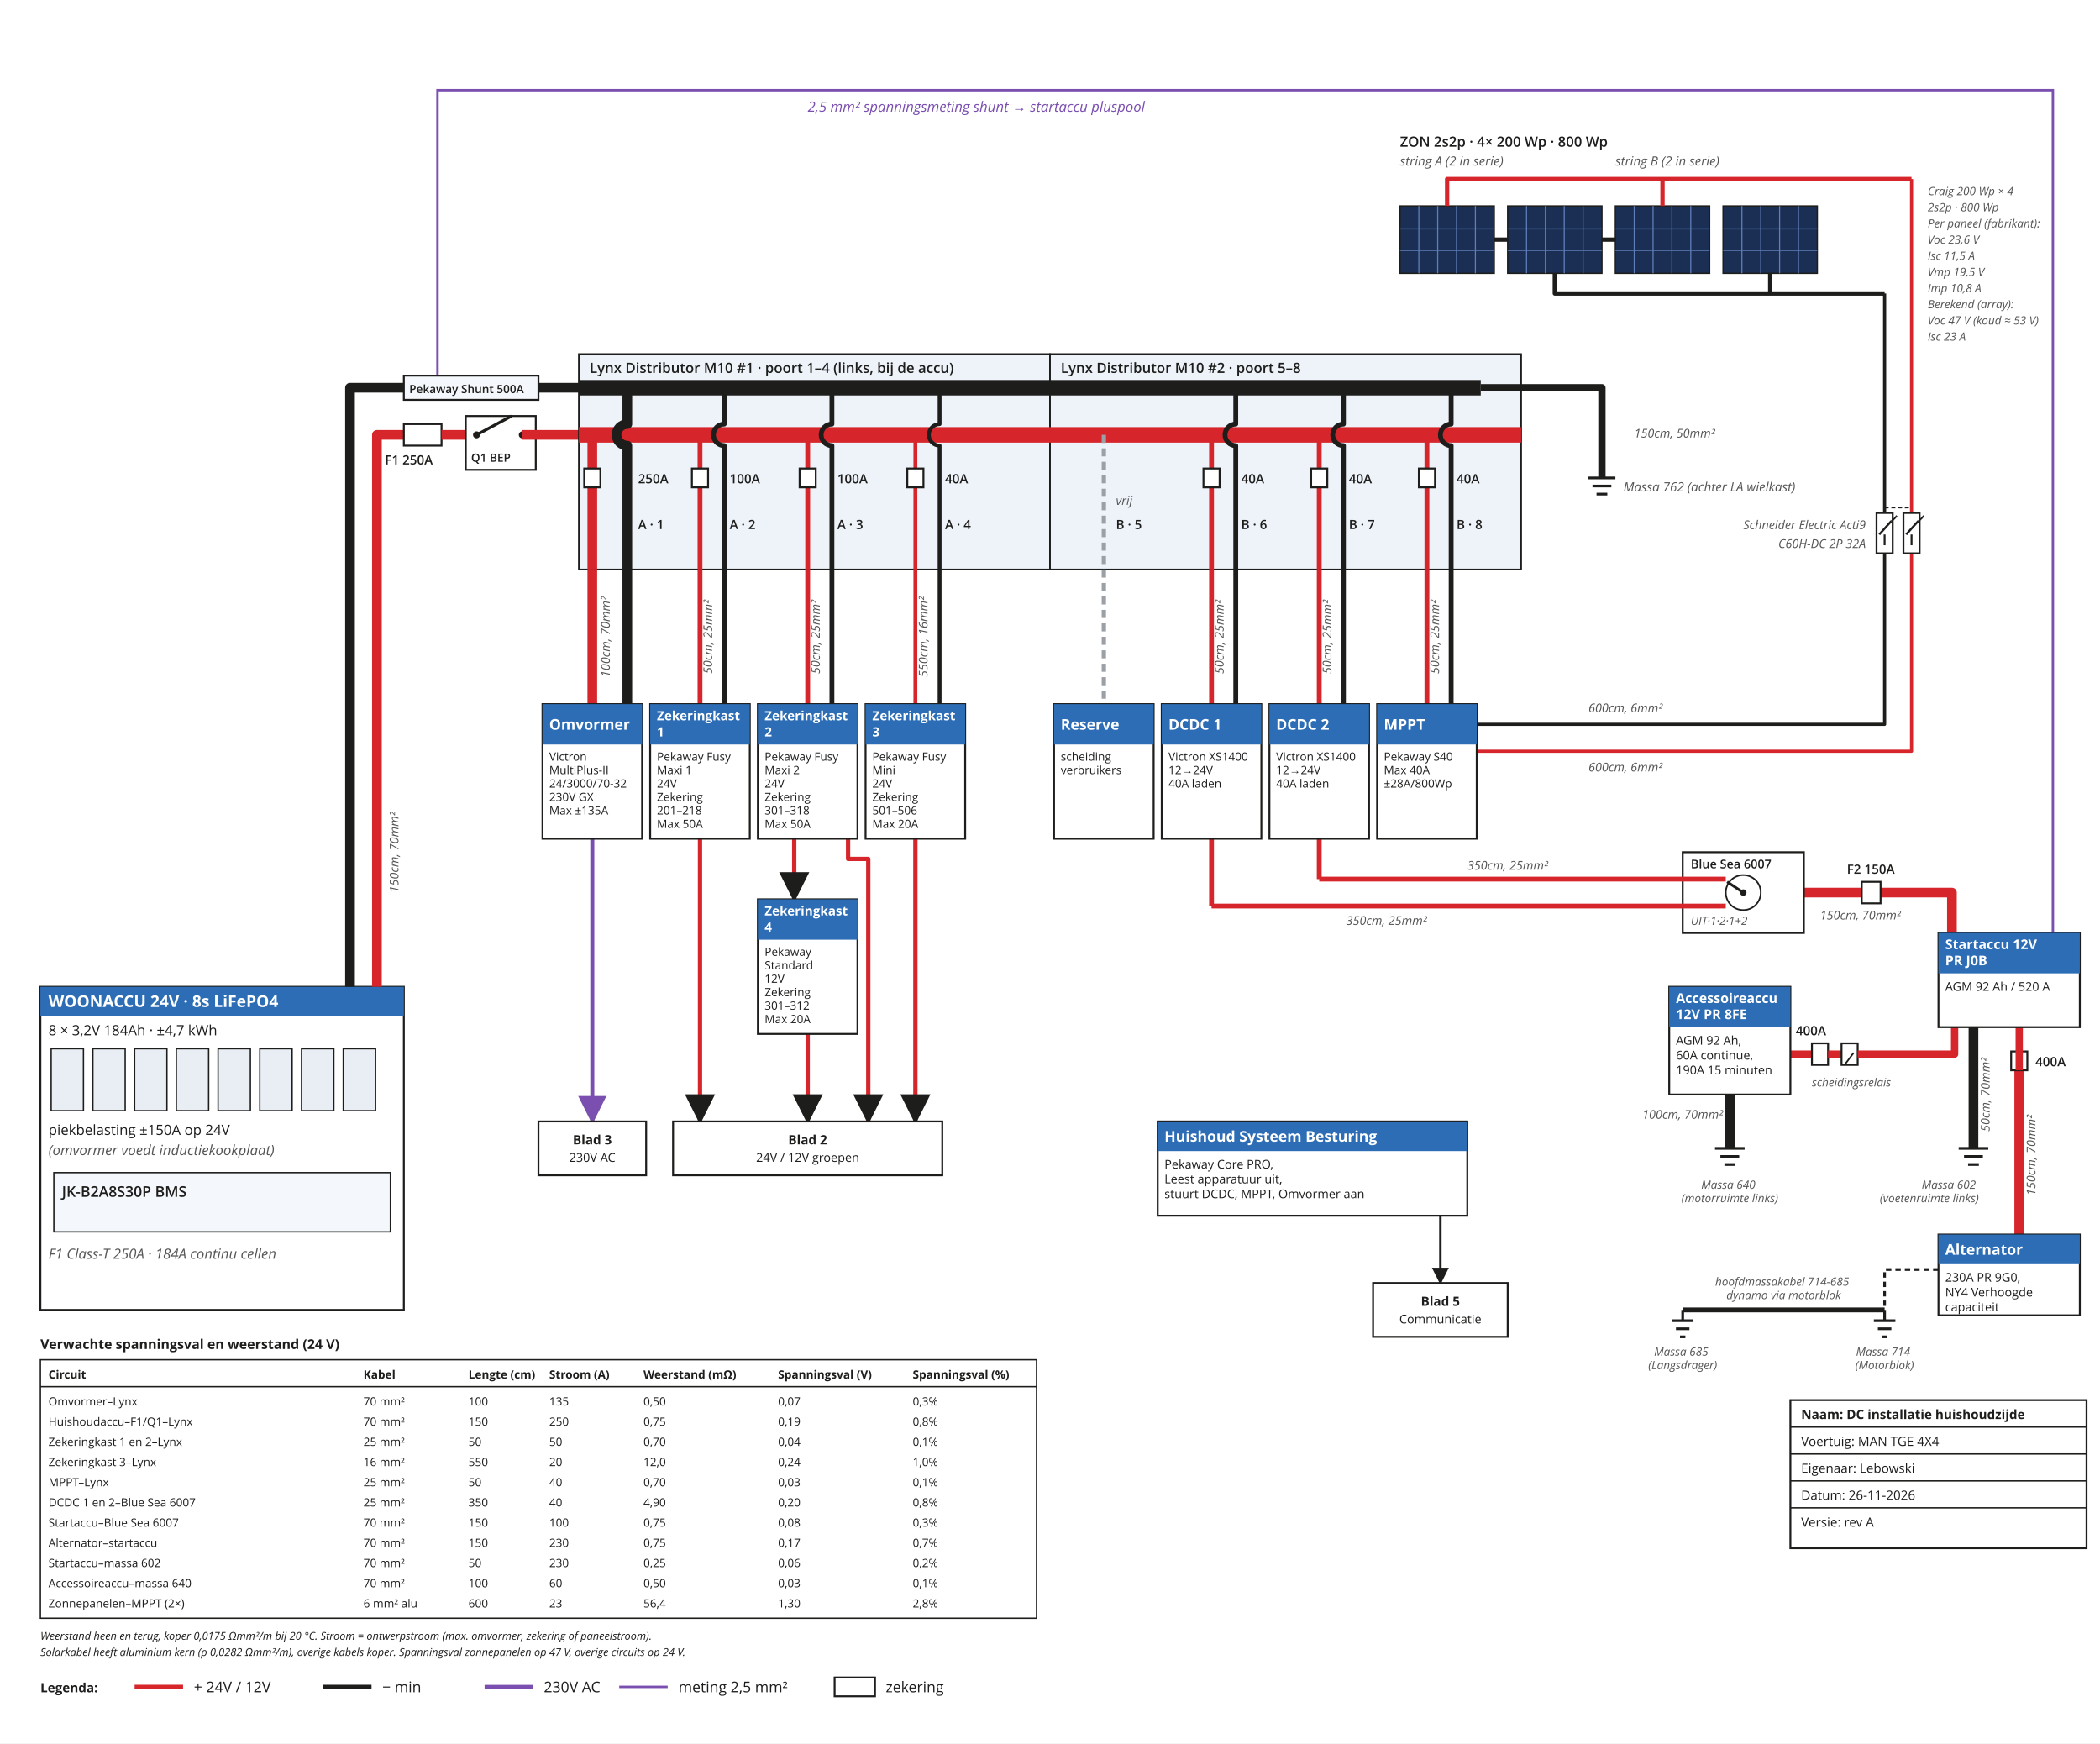
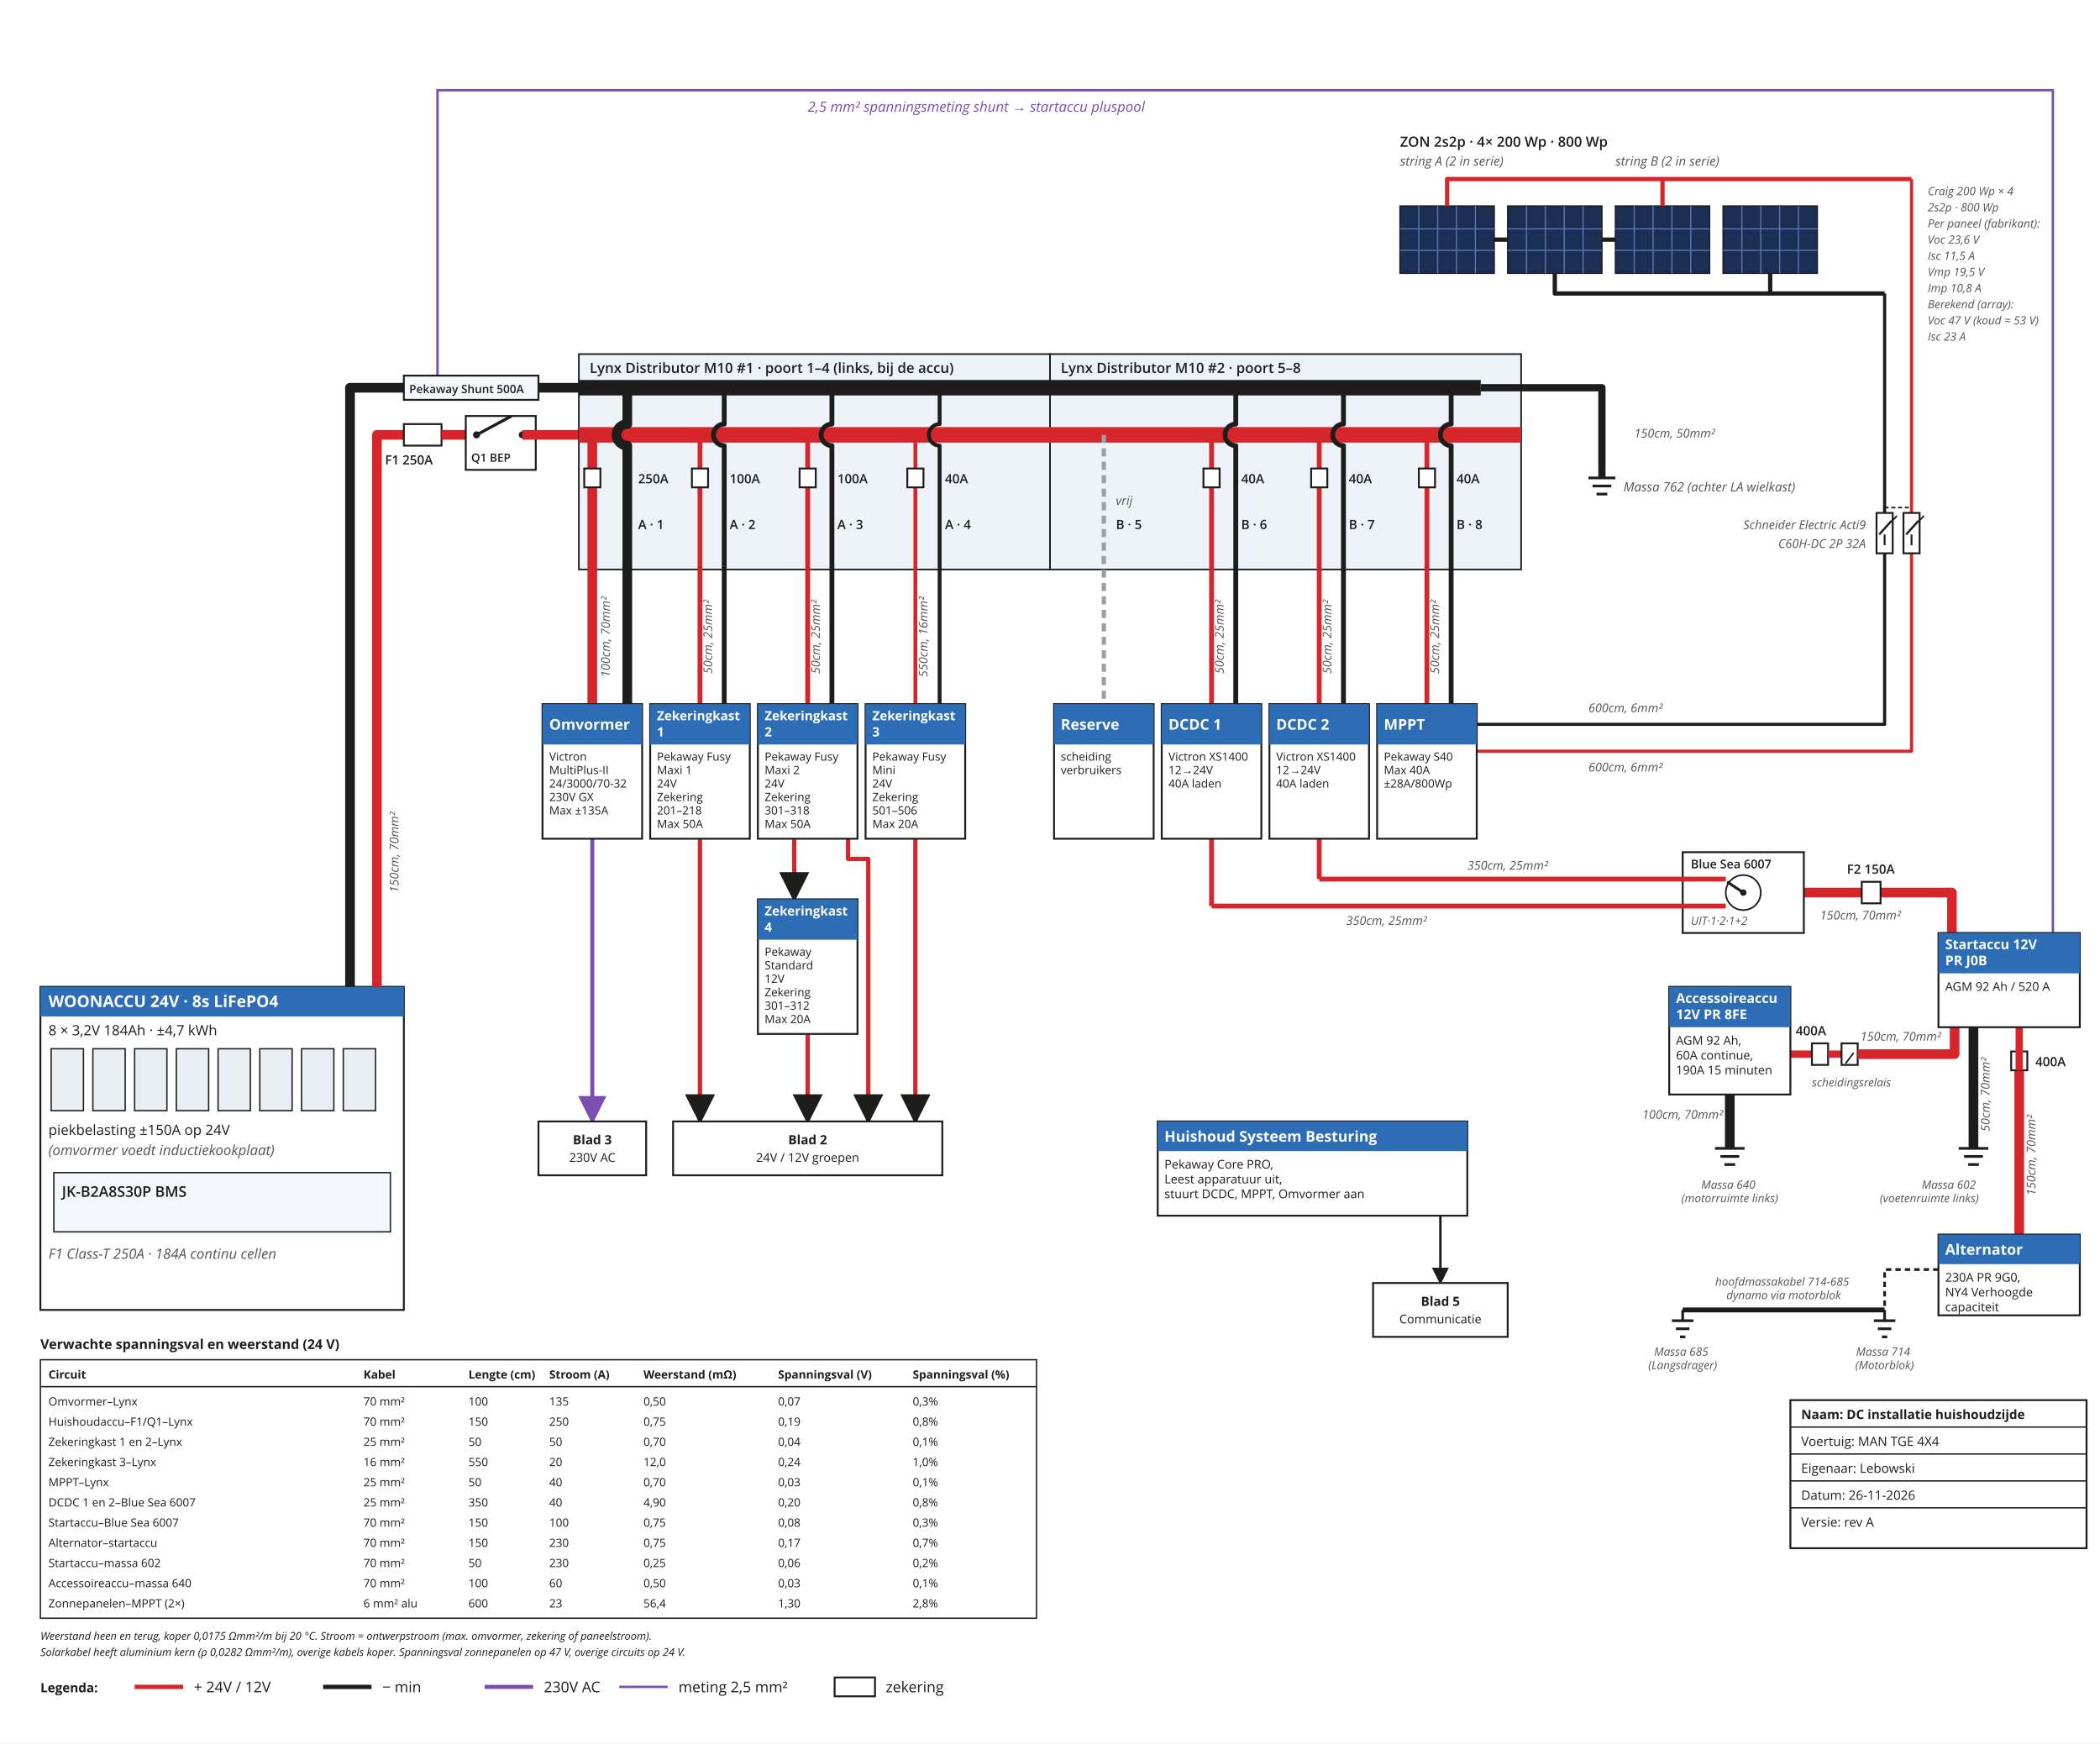
<svg xmlns="http://www.w3.org/2000/svg" viewBox="0 0 1560 1295" role="img" aria-label="Blad 1 energie en laden: woonaccu links onder, Lynx A en B midden met poorten 1 tot 8, zon 2s2p rechtsboven, 12V voertuigdelen rechts.">
  <rect width="100%" height="100%" fill="#fff" />
  <defs>
    <style>.p{stroke:#d7262b;stroke-width:3.2;fill:none;stroke-linejoin:round}
.n{stroke:#1d1d1b;stroke-width:3.2;fill:none;stroke-linejoin:round}
.ac{stroke:#7a4fb0;stroke-width:3;fill:none}
.box{fill:#fff;stroke:#1d1d1b;stroke-width:1.4}
.hd{fill:#2c6db5}
.ht{fill:#fff;font:700 12px 'Open Sans',Arial,sans-serif}
.bt{fill:#1d1d1b;font:400 11px 'Open Sans',Arial,sans-serif}
.lb{fill:#1d1d1b;font:600 11px 'Open Sans',Arial,sans-serif}
.cb{fill:#555;font:italic 400 10.5px 'Open Sans',Arial,sans-serif}
.fz{fill:#fff;stroke:#1d1d1b;stroke-width:1.4}
.fr{fill:#eef3fa;stroke:#1d1d1b;stroke-width:1.2}
.pv{fill:#1b2f55;stroke:#1d1d1b}
</style>
    <marker id="ar" viewBox="0 0 10 10" refX="9" refY="5" markerWidth="7" markerHeight="7" orient="auto-start-reverse">
      <path d="M0 0L10 5L0 10z" fill="#1d1d1b" />
    </marker>
    <marker id="arp" viewBox="0 0 10 10" refX="9" refY="5" markerWidth="7" markerHeight="7" orient="auto-start-reverse">
      <path d="M0 0L10 5L0 10z" fill="#7a4fb0" />
    </marker>
    <g id="pvp">
      <rect width="70" height="50" class="pv" />
      <path d="M0 17H70M0 33H70M14 0V50M28 0V50M42 0V50M56 0V50" stroke="#5f7fb8" stroke-width=".8" />
    </g>
  </defs>
  <g transform="translate(0,93)">
    <use href="#pvp" x="1040" y="60" />
    <use href="#pvp" x="1120" y="60" />
    <use href="#pvp" x="1200" y="60" />
    <use href="#pvp" x="1280" y="60" />
    <path d="M1110 85H1120" class="n" />
    <path d="M1190 85H1200" class="n" />
    <path d="M1075 60V40H1420" class="p" />
    <path d="M1155 110V125H1400" class="n" />
    <path d="M1235 60V40" class="p" />
    <path d="M1315 110V125" class="n" />
    <text x="1432" y="52" class="cb" style="font-size:8.5px">Craig 200 Wp × 4</text>
    <text x="1432" y="64" class="cb" style="font-size:8.5px">2s2p · 800 Wp</text>
    <text x="1432" y="76" class="cb" style="font-size:8.5px">Per paneel (fabrikant):</text>
    <text x="1432" y="88" class="cb" style="font-size:8.5px">Voc 23,6 V</text>
    <text x="1432" y="100" class="cb" style="font-size:8.5px">Isc 11,5 A</text>
    <text x="1432" y="112" class="cb" style="font-size:8.5px">Vmp 19,5 V</text>
    <text x="1432" y="124" class="cb" style="font-size:8.5px">Imp 10,8 A</text>
    <text x="1432" y="136" class="cb" style="font-size:8.5px">Berekend (array):</text>
    <text x="1432" y="148" class="cb" style="font-size:8.5px">Voc 47 V (koud ≈ 53 V)</text>
    <text x="1432" y="160" class="cb" style="font-size:8.5px">Isc 23 A</text>
    <text x="1040" y="30" class="cb" style="font-size:9.5px">string A (2 in serie)</text>
    <text x="1200" y="30" class="cb" style="font-size:9.5px">string B (2 in serie)</text>
    <text x="1040" y="16" class="lb" style="font-size:10.5px">ZON 2s2p · 4× 200 Wp · 800 Wp</text>
    <path d="M1420 40V465H1097" class="p" style="stroke-width:2.34" />
    <text x="1180" y="480" class="cb" style="font-size:9px">600cm, 6mm²</text>
    <path d="M1400 125V445H1097" class="n" style="stroke-width:2.34" />
    <text x="1180" y="436" class="cb" style="font-size:9px">600cm, 6mm²</text>
    <path d="M1400 284H1420" stroke="#1d1d1b" stroke-width="1.2" stroke-dasharray="3 2" />
    <rect x="1394" y="288" width="12" height="30" fill="#fff" stroke="#1d1d1b" stroke-width="1.4" />
    <path d="M1400 312V304" stroke="#1d1d1b" stroke-width="1.4" />
    <path d="M1396 304L1405 294" stroke="#1d1d1b" stroke-width="1.6" />
    <path d="M1405 294Q1408 292 1409 290" stroke="#1d1d1b" stroke-width="1.2" fill="none" />
    <rect x="1414" y="288" width="12" height="30" fill="#fff" stroke="#1d1d1b" stroke-width="1.4" />
    <path d="M1420 312V304" stroke="#1d1d1b" stroke-width="1.4" />
    <path d="M1416 304L1425 294" stroke="#1d1d1b" stroke-width="1.6" />
    <path d="M1425 294Q1428 292 1429 290" stroke="#1d1d1b" stroke-width="1.2" fill="none" />
    <path d="M1070 810V860" stroke="#1d1d1b" stroke-width="1.8" marker-end="url(#ar)" />
    <rect x="1020" y="860" width="100" height="40" class="box" />
    <text x="1070" y="877" text-anchor="middle" class="ht" style="font-size:9.5px;fill:#1d1d1b">Blad 5</text>
    <text x="1070" y="890" text-anchor="middle" class="bt" style="font-size:9px">Communicatie</text>
    <text x="1386" y="300" class="cb" style="font-size:9px" text-anchor="end">Schneider Electric Acti9</text>
    <text x="1386" y="314" class="cb" style="font-size:9px" text-anchor="end">C60H-DC 2P 32A</text>
    <path d="M325 187V-26H1525V600" stroke="#7a4fb0" stroke-width="1.8" fill="none" />
    <text x="600" y="-10" class="cb" style="fill:#7a4fb0">2,5 mm² spanningsmeting shunt → startaccu pluspool</text>
    <rect x="30" y="640" width="270" height="240" class="box" />
    <rect x="30" y="640" width="270" height="22" class="hd" />
    <text x="36" y="655" class="ht">WOONACCU 24V · 8s LiFePO4</text>
    <text x="36" y="676" class="bt" style="font-size:10.5px">8 × 3,2V 184Ah · ±4,7 kWh</text>
    <rect x="38" y="686" width="24" height="46" fill="#e9eef5" stroke="#1d1d1b" />
    <rect x="69" y="686" width="24" height="46" fill="#e9eef5" stroke="#1d1d1b" />
    <rect x="100" y="686" width="24" height="46" fill="#e9eef5" stroke="#1d1d1b" />
    <rect x="131" y="686" width="24" height="46" fill="#e9eef5" stroke="#1d1d1b" />
    <rect x="162" y="686" width="24" height="46" fill="#e9eef5" stroke="#1d1d1b" />
    <rect x="193" y="686" width="24" height="46" fill="#e9eef5" stroke="#1d1d1b" />
    <rect x="224" y="686" width="24" height="46" fill="#e9eef5" stroke="#1d1d1b" />
    <rect x="255" y="686" width="24" height="46" fill="#e9eef5" stroke="#1d1d1b" />
    <text x="36" y="750" class="bt" style="font-size:10.5px">piekbelasting ±150A op 24V</text>
    <text x="36" y="765" class="cb">(omvormer voedt inductiekookplaat)</text>
    <rect x="40" y="778" width="250" height="44" fill="#f4f7fb" stroke="#1d1d1b" />
    <text x="46" y="796" class="lb">JK-B2A8S30P BMS</text>
    <text x="36" y="842" class="cb">F1 Class-T 250A · 184A continu cellen</text>
    <path d="M260 640V195H300" class="n" style="stroke-width:7.2" />
    <path d="M280 640V230H300" class="p" style="stroke-width:7.2" />
    <text transform="translate(296,540) rotate(-90)" text-anchor="middle" class="cb" style="font-size:9px">150cm, 70mm²</text>
    <path d="M400 195H430" class="n" style="stroke-width:7.2" />
    <rect x="300" y="186" width="100" height="18" class="box" style="fill:#f4f7fb" />
    <text x="304" y="199" class="lb" style="font-size:8.5px">Pekaway Shunt 500A</text>
    <rect x="300" y="222" width="28" height="16" class="fz" />
    <text x="286" y="252" class="lb" style="font-size:9.5px">F1 250A</text>
    <path d="M328 230H346" class="p" style="stroke-width:7.2" />
    <rect x="346" y="216" width="52" height="40" fill="none" stroke="#1d1d1b" stroke-width="1.4" />
    <circle cx="354" cy="230" r="2.6" fill="#1d1d1b" />
    <circle cx="388" cy="230" r="2.6" fill="#1d1d1b" />
    <path d="M354 230L380 216" stroke="#1d1d1b" stroke-width="2.2" />
    <path d="M388 230H430" class="p" style="stroke-width:7.2" />
    <text x="350" y="250" class="lb" style="font-size:8.5px">Q1 BEP</text>
    <rect x="430" y="170" width="350" height="160" class="fr" />
    <text x="438" y="184" class="lb" style="font-size:10.5px">Lynx Distributor M10 #1 · poort 1–4 (links, bij de accu)</text>
    <rect x="780" y="170" width="350" height="160" class="fr" />
    <text x="788" y="184" class="lb" style="font-size:10.5px">Lynx Distributor M10 #2 · poort 5–8</text>
    <path d="M430 195H1100" class="n" style="stroke-width:11.5" />
    <path d="M430 230H1130" class="p" style="stroke-width:11.5" />
    <path d="M1100 195H1190V262" class="n" style="stroke-width:5.4" />
    <text x="1214" y="232" class="cb" style="font-size:9px">150cm, 50mm²</text>
    <path d="M1180 262H1200M1183 268H1197M1186 274H1194" stroke="#1d1d1b" stroke-width="2" />
    <text x="1206" y="272" class="cb" style="font-size:9.5px">Massa 762 (achter LA wielkast)</text>
    <path d="M466 430V238a8 8 0 0 1 0-16V195" class="n" style="stroke-width:7.2" />
    <path d="M538 430V238a8 8 0 0 1 0-16V195" class="n" style="stroke-width:3.6" />
    <path d="M618 430V238a8 8 0 0 1 0-16V195" class="n" style="stroke-width:3.6" />
    <path d="M698 430V238a8 8 0 0 1 0-16V195" class="n" style="stroke-width:2.88" />
    <path d="M918 430V238a8 8 0 0 1 0-16V195" class="n" style="stroke-width:3.6" />
    <path d="M998 430V238a8 8 0 0 1 0-16V195" class="n" style="stroke-width:3.6" />
    <path d="M1078 430V238a8 8 0 0 1 0-16V195" class="n" style="stroke-width:3.6" />
    <path d="M440 230V330" class="p" style="stroke-width:7.2" />
    <rect x="434" y="255" width="12" height="14" class="fz" />
    <text x="474" y="266" class="lb" style="font-size:9.5px">250A</text>
    <text x="474" y="300" class="lb" style="font-size:9.5px">A · 1</text>
    <path d="M440 330V430" class="p" style="stroke-width:7.2" />
    <path d="M520 230V330" class="p" style="stroke-width:3.6" />
    <rect x="514" y="255" width="12" height="14" class="fz" />
    <text x="542" y="266" class="lb" style="font-size:9.5px">100A</text>
    <text x="542" y="300" class="lb" style="font-size:9.5px">A · 2</text>
    <path d="M520 330V430" class="p" style="stroke-width:3.6" />
    <path d="M600 230V330" class="p" style="stroke-width:3.6" />
    <rect x="594" y="255" width="12" height="14" class="fz" />
    <text x="622" y="266" class="lb" style="font-size:9.5px">100A</text>
    <text x="622" y="300" class="lb" style="font-size:9.5px">A · 3</text>
    <path d="M600 330V430" class="p" style="stroke-width:3.6" />
    <path d="M680 230V330" class="p" style="stroke-width:2.88" />
    <rect x="674" y="255" width="12" height="14" class="fz" />
    <text x="702" y="266" class="lb" style="font-size:9.5px">40A</text>
    <text x="702" y="300" class="lb" style="font-size:9.5px">A · 4</text>
    <path d="M680 330V430" class="p" style="stroke-width:2.88" />
    <path d="M820 230V330" class="p" style="stroke:#9aa0a6;stroke-dasharray:6 4" />
    <text x="829" y="282" class="cb" style="font-size:9px">vrij</text>
    <text x="829" y="300" class="lb" style="font-size:9.5px">B · 5</text>
    <path d="M820 330V430" class="p" style="stroke:#9aa0a6;stroke-dasharray:6 4" />
    <path d="M900 230V330" class="p" style="stroke-width:3.6" />
    <rect x="894" y="255" width="12" height="14" class="fz" />
    <text x="922" y="266" class="lb" style="font-size:9.5px">40A</text>
    <text x="922" y="300" class="lb" style="font-size:9.5px">B · 6</text>
    <path d="M900 330V430" class="p" style="stroke-width:3.6" />
    <path d="M980 230V330" class="p" style="stroke-width:3.6" />
    <rect x="974" y="255" width="12" height="14" class="fz" />
    <text x="1002" y="266" class="lb" style="font-size:9.5px">40A</text>
    <text x="1002" y="300" class="lb" style="font-size:9.5px">B · 7</text>
    <path d="M980 330V430" class="p" style="stroke-width:3.6" />
    <path d="M1060 230V330" class="p" style="stroke-width:3.6" />
    <rect x="1054" y="255" width="12" height="14" class="fz" />
    <text x="1082" y="266" class="lb" style="font-size:9.5px">40A</text>
    <text x="1082" y="300" class="lb" style="font-size:9.5px">B · 8</text>
    <path d="M1060 330V430" class="p" style="stroke-width:3.6" />
    <path d="M440 530V740" class="ac" marker-end="url(#arp)" />
    <path d="M520 530V740" class="p" marker-end="url(#ar)" />
    <path d="M630 530V545H645V740" class="p" marker-end="url(#ar)" />
    <path d="M590 530V575" class="p" marker-end="url(#ar)" />
    <path d="M600 675V740" class="p" marker-end="url(#ar)" />
    <path d="M680 530V740" class="p" marker-end="url(#ar)" />
    <path d="M1450 600V570H1340" class="p" style="stroke-width:7.2" />
    <rect x="1383" y="562" width="14" height="16" class="fz" />
    <text x="1372" y="556" class="lb" style="font-size:9.5px">F2 150A</text>
    <text x="1352" y="590" class="cb" style="font-size:9px">150cm, 70mm²</text>
    <rect x="1250" y="540" width="90" height="60" class="box" />
    <circle cx="1295" cy="570" r="13" fill="#fff" stroke="#1d1d1b" stroke-width="1.2" />
    <circle cx="1295" cy="570" r="2.4" fill="#1d1d1b" />
    <path d="M1295 570L1283 562" stroke="#1d1d1b" stroke-width="2" />
    <text x="1256" y="552" class="lb" style="font-size:9px">Blue Sea 6007</text>
    <text x="1256" y="594" class="cb" style="font-size:8.5px">UIT·1·2·1+2</text>
    <path d="M1250 560H1282" class="p" style="stroke-width:3.6" />
    <path d="M1250 580H1282" class="p" style="stroke-width:3.6" />
    <path d="M980 560V530" class="p" style="stroke-width:3.6" />
    <path d="M980 560H1250" class="p" style="stroke-width:3.6" />
    <path d="M900 580V530" class="p" style="stroke-width:3.6" />
    <path d="M900 580H1250" class="p" style="stroke-width:3.6" />
    <text x="1090" y="553" class="cb" style="font-size:9px">350cm, 25mm²</text>
    <text x="1000" y="594" class="cb" style="font-size:9px">350cm, 25mm²</text>
    <path d="M1330 690H1346" class="p" style="stroke-width:5.4" />
    <rect x="1346" y="682" width="12" height="16" class="fz" />
    <text x="1334" y="676" class="lb" style="font-size:9.5px">400A</text>
    <path d="M1358 690H1368" class="p" style="stroke-width:5.4" />
    <rect x="1368" y="682" width="12" height="16" class="fz" />
    <path d="M1371 697L1377 689" stroke="#1d1d1b" stroke-width="1.2" />
    <text x="1346" y="714" class="cb" style="font-size:8.5px">scheidingsrelais</text>
-     <path d="M1380 690H1452V670" class="p" style="stroke-width:5.4" />
+     <path d="M1380 690H1452V670" class="p" style="stroke-width:7.2" />
+     <text x="1412" y="680" text-anchor="middle" class="cb" style="font-size:9px">150cm, 70mm²</text>
    <path d="M1466 670V760" class="n" style="stroke-width:7.2" />
    <path d="M1455 760H1477M1459 766H1473M1462 772H1470" stroke="#1d1d1b" stroke-width="2" />
    <text x="1470" y="790" text-anchor="end" class="cb" style="font-size:8.5px">
      <tspan x="1470" dy="0">Massa 602</tspan>
      <tspan x="1470" dy="10">(voetenruimte links)</tspan>
    </text>
    <path d="M1440 850H1400V880" stroke="#1d1d1b" stroke-width="2" stroke-dasharray="4 3" fill="none" />
    <path d="M1400 880H1250" class="n" style="stroke-width:3.6" />
    <text x="1325" y="862" text-anchor="middle" class="cb" style="font-size:8.5px">
      <tspan x="1325" dy="0">hoofdmassakabel 714-685</tspan>
      <tspan x="1325" dy="10">dynamo via motorblok</tspan>
    </text>
    <path d="M1400 880V888M1392 888H1408M1395 894H1405M1398 900H1402" stroke="#1d1d1b" stroke-width="2" />
    <text x="1400" y="914" text-anchor="middle" class="cb" style="font-size:8.5px">
      <tspan x="1400" dy="0">Massa 714</tspan>
      <tspan x="1400" dy="10">(Motorblok)</tspan>
    </text>
    <path d="M1250 880V888M1242 888H1258M1245 894H1255M1248 900H1252" stroke="#1d1d1b" stroke-width="2" />
    <text x="1250" y="914" text-anchor="middle" class="cb" style="font-size:8.5px">
      <tspan x="1250" dy="0">Massa 685</tspan>
      <tspan x="1250" dy="10">(Langsdrager)</tspan>
    </text>
    <path d="M1285 720V760" class="n" style="stroke-width:7.2" />
    <path d="M1274 760H1296M1278 766H1292M1281 772H1289" stroke="#1d1d1b" stroke-width="2" />
    <text x="1280" y="738" text-anchor="end" class="cb" style="font-size:9px">100cm, 70mm²</text>
    <text x="1285" y="790" text-anchor="middle" class="cb" style="font-size:8.5px">
      <tspan x="1285" dy="0">Massa 640</tspan>
      <tspan x="1285" dy="10">(motorruimte links)</tspan>
    </text>
    <path d="M1500 824V688" class="p" style="stroke-width:7.2" />
    <rect x="1494" y="688" width="12" height="14" class="fz" />
    <path d="M1500 702V670" class="p" style="stroke-width:5.4" />
    <text x="1512" y="699" class="lb" style="font-size:9.5px">400A</text>
    <text transform="translate(1478,720) rotate(-90)" text-anchor="middle" class="cb" style="font-size:9px">50cm, 70mm²</text>
    <text transform="translate(1512,765) rotate(-90)" text-anchor="middle" class="cb" style="font-size:9px">150cm, 70mm²</text>
    <g transform="translate(30,1152)">
      <text x="0" y="12" class="bt" style="font-size:9.5px;font-weight:700;fill:#1d1d1b">Legenda:</text>
      <g transform="translate(70,0)">
        <path d="M0 8H36" class="p" />
        <text x="44" y="12" class="bt">+ 24V / 12V</text>
        <path d="M140 8H176" class="n" />
        <text x="184" y="12" class="bt">− min</text>
        <path d="M260 8H296" class="ac" />
        <text x="304" y="12" class="bt">230V AC</text>
        <path d="M360 8H396" stroke="#7a4fb0" stroke-width="1.8" />
        <text x="404" y="12" class="bt">meting 2,5 mm²</text>
        <rect x="520" y="1" width="30" height="14" class="fz" />
        <text x="558" y="12" class="bt">zekering</text>
      </g>
    </g>
    <rect x="403" y="430" width="74" height="100" class="box" />
    <rect x="403" y="430" width="74" height="30" class="hd" />
    <text x="408" y="449" class="ht" style="font-size:11px">Omvormer</text>
    <text x="408" y="472" class="bt" style="font-size:8.5px">Victron</text>
    <text x="408" y="482" class="bt" style="font-size:8.5px">MultiPlus-II</text>
    <text x="408" y="492" class="bt" style="font-size:8.5px">24/3000/70-32</text>
    <text x="408" y="502" class="bt" style="font-size:8.5px">230V GX</text>
    <text x="408" y="512" class="bt" style="font-size:8.5px">Max ±135A</text>
    <rect x="483" y="430" width="74" height="100" class="box" />
    <rect x="483" y="430" width="74" height="30" class="hd" />
    <text x="488" y="442" class="ht" style="font-size:9.5px">Zekeringkast</text>
    <text x="488" y="454" class="ht" style="font-size:9.5px">1</text>
    <text x="488" y="472" class="bt" style="font-size:8.5px">Pekaway Fusy</text>
    <text x="488" y="482" class="bt" style="font-size:8.5px">Maxi 1</text>
    <text x="488" y="492" class="bt" style="font-size:8.5px">24V</text>
    <text x="488" y="502" class="bt" style="font-size:8.5px">Zekering</text>
    <text x="488" y="512" class="bt" style="font-size:8.5px">201–218</text>
    <text x="488" y="522" class="bt" style="font-size:8.5px">Max 50A</text>
    <rect x="563" y="430" width="74" height="100" class="box" />
    <rect x="563" y="430" width="74" height="30" class="hd" />
    <text x="568" y="442" class="ht" style="font-size:9.5px">Zekeringkast</text>
    <text x="568" y="454" class="ht" style="font-size:9.5px">2</text>
    <text x="568" y="472" class="bt" style="font-size:8.5px">Pekaway Fusy</text>
    <text x="568" y="482" class="bt" style="font-size:8.5px">Maxi 2</text>
    <text x="568" y="492" class="bt" style="font-size:8.5px">24V</text>
    <text x="568" y="502" class="bt" style="font-size:8.5px">Zekering</text>
    <text x="568" y="512" class="bt" style="font-size:8.5px">301–318</text>
    <text x="568" y="522" class="bt" style="font-size:8.5px">Max 50A</text>
    <rect x="563" y="575" width="74" height="100" class="box" />
    <rect x="563" y="575" width="74" height="30" class="hd" />
    <text x="568" y="587" class="ht" style="font-size:9.5px">Zekeringkast</text>
    <text x="568" y="599" class="ht" style="font-size:9.5px">4</text>
    <text x="568" y="617" class="bt" style="font-size:8.5px">Pekaway</text>
    <text x="568" y="627" class="bt" style="font-size:8.5px">Standard</text>
    <text x="568" y="637" class="bt" style="font-size:8.5px">12V</text>
    <text x="568" y="647" class="bt" style="font-size:8.5px">Zekering</text>
    <text x="568" y="657" class="bt" style="font-size:8.5px">301–312</text>
    <text x="568" y="667" class="bt" style="font-size:8.5px">Max 20A</text>
    <rect x="643" y="430" width="74" height="100" class="box" />
    <rect x="643" y="430" width="74" height="30" class="hd" />
    <text x="648" y="442" class="ht" style="font-size:9.5px">Zekeringkast</text>
    <text x="648" y="454" class="ht" style="font-size:9.5px">3</text>
    <text x="648" y="472" class="bt" style="font-size:8.5px">Pekaway Fusy</text>
    <text x="648" y="482" class="bt" style="font-size:8.5px">Mini</text>
    <text x="648" y="492" class="bt" style="font-size:8.5px">24V</text>
    <text x="648" y="502" class="bt" style="font-size:8.5px">Zekering</text>
    <text x="648" y="512" class="bt" style="font-size:8.5px">501–506</text>
    <text x="648" y="522" class="bt" style="font-size:8.5px">Max 20A</text>
    <rect x="783" y="430" width="74" height="100" class="box" />
    <rect x="783" y="430" width="74" height="30" class="hd" />
    <text x="788" y="449" class="ht" style="font-size:11px">Reserve</text>
    <text x="788" y="472" class="bt" style="font-size:8.5px">scheiding</text>
    <text x="788" y="482" class="bt" style="font-size:8.5px">verbruikers</text>
    <rect x="863" y="430" width="74" height="100" class="box" />
    <rect x="863" y="430" width="74" height="30" class="hd" />
    <text x="868" y="449" class="ht" style="font-size:11px">DCDC 1</text>
    <text x="868" y="472" class="bt" style="font-size:8.5px">Victron XS1400</text>
    <text x="868" y="482" class="bt" style="font-size:8.5px">12→24V</text>
    <text x="868" y="492" class="bt" style="font-size:8.5px">40A laden</text>
    <rect x="943" y="430" width="74" height="100" class="box" />
    <rect x="943" y="430" width="74" height="30" class="hd" />
    <text x="948" y="449" class="ht" style="font-size:11px">DCDC 2</text>
    <text x="948" y="472" class="bt" style="font-size:8.5px">Victron XS1400</text>
    <text x="948" y="482" class="bt" style="font-size:8.5px">12→24V</text>
    <text x="948" y="492" class="bt" style="font-size:8.5px">40A laden</text>
    <rect x="1023" y="430" width="74" height="100" class="box" />
    <rect x="1023" y="430" width="74" height="30" class="hd" />
    <text x="1028" y="449" class="ht" style="font-size:11px">MPPT</text>
    <text x="1028" y="472" class="bt" style="font-size:8.5px">Pekaway S40</text>
    <text x="1028" y="482" class="bt" style="font-size:8.5px">Max 40A</text>
    <text x="1028" y="492" class="bt" style="font-size:8.5px">±28A/800Wp</text>
    <text transform="translate(453,380) rotate(-90)" text-anchor="middle" class="cb" style="font-size:9px">100cm, 70mm²</text>
    <text transform="translate(529,380) rotate(-90)" text-anchor="middle" class="cb" style="font-size:9px">50cm, 25mm²</text>
    <text transform="translate(609,380) rotate(-90)" text-anchor="middle" class="cb" style="font-size:9px">50cm, 25mm²</text>
    <text transform="translate(689,380) rotate(-90)" text-anchor="middle" class="cb" style="font-size:9px">550cm, 16mm²</text>
    <text transform="translate(909,380) rotate(-90)" text-anchor="middle" class="cb" style="font-size:9px">50cm, 25mm²</text>
    <text transform="translate(989,380) rotate(-90)" text-anchor="middle" class="cb" style="font-size:9px">50cm, 25mm²</text>
    <text transform="translate(1069,380) rotate(-90)" text-anchor="middle" class="cb" style="font-size:9px">50cm, 25mm²</text>
    <rect x="400" y="740" width="80" height="40" class="box" />
    <text x="440" y="757" text-anchor="middle" class="ht" style="font-size:9.5px;fill:#1d1d1b">Blad 3</text>
    <text x="440" y="770" text-anchor="middle" class="bt" style="font-size:9px">230V AC</text>
    <rect x="500" y="740" width="200" height="40" class="box" />
    <text x="600" y="757" text-anchor="middle" class="ht" style="font-size:9.5px;fill:#1d1d1b">Blad 2</text>
    <text x="600" y="770" text-anchor="middle" class="bt" style="font-size:9px">24V / 12V groepen</text>
    <rect x="1440" y="600" width="105" height="70" class="box" />
    <rect x="1440" y="600" width="105" height="30" class="hd" />
    <text x="1445" y="612" class="ht" style="font-size:10px">Startaccu 12V</text>
    <text x="1445" y="624" class="ht" style="font-size:10px">PR J0B</text>
    <text x="1445" y="643" class="bt" style="font-size:9px">AGM 92 Ah / 520 A</text>
    <rect x="1240" y="640" width="90" height="80" class="box" />
    <rect x="1240" y="640" width="90" height="30" class="hd" />
    <text x="1245" y="652" class="ht" style="font-size:10px">Accessoireaccu</text>
    <text x="1245" y="664" class="ht" style="font-size:10px">12V PR 8FE</text>
    <text x="1245" y="683" class="bt" style="font-size:9px">AGM 92 Ah,</text>
    <text x="1245" y="694" class="bt" style="font-size:9px">60A continue,</text>
    <text x="1245" y="705" class="bt" style="font-size:9px">190A 15 minuten</text>
    <rect x="1440" y="824" width="105" height="60" class="box" />
    <rect x="1440" y="824" width="105" height="22" class="hd" />
    <text x="1445" y="839" class="ht" style="font-size:11px">Alternator</text>
    <text x="1445" y="859" class="bt" style="font-size:9px">230A PR 9G0,</text>
    <text x="1445" y="870" class="bt" style="font-size:9px">NY4 Verhoogde</text>
    <text x="1445" y="881" class="bt" style="font-size:9px">capaciteit</text>
    <rect x="860" y="740" width="230" height="70" class="box" />
    <rect x="860" y="740" width="230" height="22" class="hd" />
    <text x="865" y="755" class="ht" style="font-size:11px">Huishoud Systeem Besturing</text>
    <text x="865" y="775" class="bt" style="font-size:9px">Pekaway Core PRO,</text>
    <text x="865" y="786" class="bt" style="font-size:9px">Leest apparatuur uit,</text>
    <text x="865" y="797" class="bt" style="font-size:9px">stuurt DCDC, MPPT, Omvormer aan</text>
  </g>
  <g font-family="Open Sans,Arial,sans-serif">
    <rect x="1330" y="1040" width="220" height="110" fill="#fff" stroke="#1d1d1b" stroke-width="1.4" />
    <path d="M1330 1060H1550M1330 1080H1550M1330 1100H1550M1330 1120H1550" stroke="#1d1d1b" stroke-width="1" />
    <text x="1338" y="1054" font-size="9.5" font-weight="700" fill="#1d1d1b">Naam: DC installatie huishoudzijde</text>
    <text x="1338" y="1074" font-size="9.5" fill="#1d1d1b">Voertuig: MAN TGE 4X4</text>
    <text x="1338" y="1114" font-size="9.5" fill="#1d1d1b">Datum: 26-11-2026</text>
    <text x="1338" y="1134" font-size="9.5" fill="#1d1d1b">Versie: rev A</text>
    <text x="1338" y="1094" font-size="9.5" fill="#1d1d1b">Eigenaar: Lebowski</text>
  </g>
  <g transform="translate(30,990)" font-family="Open Sans,Arial,sans-serif">
    <text x="0" y="12" style="font-size:10px;font-weight:700;fill:#1d1d1b">Verwachte spanningsval en weerstand (24 V)</text>
    <rect x="0" y="20" width="740" height="192" fill="#fff" stroke="#1d1d1b" stroke-width="1" />
    <path d="M0 40H740" stroke="#1d1d1b" stroke-width="1" />
    <text x="6" y="34" style="font-size:8.5px;font-weight:700;fill:#1d1d1b">Circuit</text>
    <text x="240" y="34" style="font-size:8.5px;font-weight:700;fill:#1d1d1b">Kabel</text>
    <text x="318" y="34" style="font-size:8.5px;font-weight:700;fill:#1d1d1b">Lengte (cm)</text>
    <text x="378" y="34" style="font-size:8.5px;font-weight:700;fill:#1d1d1b">Stroom (A)</text>
    <text x="448" y="34" style="font-size:8.5px;font-weight:700;fill:#1d1d1b">Weerstand (mΩ)</text>
    <text x="548" y="34" style="font-size:8.5px;font-weight:700;fill:#1d1d1b">Spanningsval (V)</text>
    <text x="648" y="34" style="font-size:8.5px;font-weight:700;fill:#1d1d1b">Spanningsval (%)</text>
    <text x="6" y="54" style="font-size:8.5px;fill:#1d1d1b">Omvormer–Lynx</text>
    <text x="240" y="54" style="font-size:8.5px;fill:#1d1d1b">70 mm²</text>
    <text x="318" y="54" style="font-size:8.5px;fill:#1d1d1b">100</text>
    <text x="378" y="54" style="font-size:8.5px;fill:#1d1d1b">135</text>
    <text x="448" y="54" style="font-size:8.5px;fill:#1d1d1b">0,50</text>
    <text x="548" y="54" style="font-size:8.5px;fill:#1d1d1b">0,07</text>
    <text x="648" y="54" style="font-size:8.5px;fill:#1d1d1b">0,3%</text>
    <text x="6" y="69" style="font-size:8.5px;fill:#1d1d1b">Huishoudaccu–F1/Q1–Lynx</text>
    <text x="240" y="69" style="font-size:8.5px;fill:#1d1d1b">70 mm²</text>
    <text x="318" y="69" style="font-size:8.5px;fill:#1d1d1b">150</text>
    <text x="378" y="69" style="font-size:8.5px;fill:#1d1d1b">250</text>
    <text x="448" y="69" style="font-size:8.5px;fill:#1d1d1b">0,75</text>
    <text x="548" y="69" style="font-size:8.5px;fill:#1d1d1b">0,19</text>
    <text x="648" y="69" style="font-size:8.5px;fill:#1d1d1b">0,8%</text>
    <text x="6" y="84" style="font-size:8.5px;fill:#1d1d1b">Zekeringkast 1 en 2–Lynx</text>
    <text x="240" y="84" style="font-size:8.5px;fill:#1d1d1b">25 mm²</text>
    <text x="318" y="84" style="font-size:8.5px;fill:#1d1d1b">50</text>
    <text x="378" y="84" style="font-size:8.5px;fill:#1d1d1b">50</text>
    <text x="448" y="84" style="font-size:8.5px;fill:#1d1d1b">0,70</text>
    <text x="548" y="84" style="font-size:8.5px;fill:#1d1d1b">0,04</text>
    <text x="648" y="84" style="font-size:8.5px;fill:#1d1d1b">0,1%</text>
    <text x="6" y="99" style="font-size:8.5px;fill:#1d1d1b">Zekeringkast 3–Lynx</text>
    <text x="240" y="99" style="font-size:8.5px;fill:#1d1d1b">16 mm²</text>
    <text x="318" y="99" style="font-size:8.5px;fill:#1d1d1b">550</text>
    <text x="378" y="99" style="font-size:8.5px;fill:#1d1d1b">20</text>
    <text x="448" y="99" style="font-size:8.5px;fill:#1d1d1b">12,0</text>
    <text x="548" y="99" style="font-size:8.5px;fill:#1d1d1b">0,24</text>
    <text x="648" y="99" style="font-size:8.5px;fill:#1d1d1b">1,0%</text>
    <text x="6" y="114" style="font-size:8.5px;fill:#1d1d1b">MPPT–Lynx</text>
    <text x="240" y="114" style="font-size:8.5px;fill:#1d1d1b">25 mm²</text>
    <text x="318" y="114" style="font-size:8.5px;fill:#1d1d1b">50</text>
    <text x="378" y="114" style="font-size:8.5px;fill:#1d1d1b">40</text>
    <text x="448" y="114" style="font-size:8.5px;fill:#1d1d1b">0,70</text>
    <text x="548" y="114" style="font-size:8.5px;fill:#1d1d1b">0,03</text>
    <text x="648" y="114" style="font-size:8.5px;fill:#1d1d1b">0,1%</text>
    <text x="6" y="129" style="font-size:8.5px;fill:#1d1d1b">DCDC 1 en 2–Blue Sea 6007</text>
    <text x="240" y="129" style="font-size:8.5px;fill:#1d1d1b">25 mm²</text>
    <text x="318" y="129" style="font-size:8.5px;fill:#1d1d1b">350</text>
    <text x="378" y="129" style="font-size:8.5px;fill:#1d1d1b">40</text>
    <text x="448" y="129" style="font-size:8.5px;fill:#1d1d1b">4,90</text>
    <text x="548" y="129" style="font-size:8.5px;fill:#1d1d1b">0,20</text>
    <text x="648" y="129" style="font-size:8.5px;fill:#1d1d1b">0,8%</text>
    <text x="6" y="144" style="font-size:8.5px;fill:#1d1d1b">Startaccu–Blue Sea 6007</text>
    <text x="240" y="144" style="font-size:8.5px;fill:#1d1d1b">70 mm²</text>
    <text x="318" y="144" style="font-size:8.5px;fill:#1d1d1b">150</text>
    <text x="378" y="144" style="font-size:8.5px;fill:#1d1d1b">100</text>
    <text x="448" y="144" style="font-size:8.5px;fill:#1d1d1b">0,75</text>
    <text x="548" y="144" style="font-size:8.5px;fill:#1d1d1b">0,08</text>
    <text x="648" y="144" style="font-size:8.5px;fill:#1d1d1b">0,3%</text>
    <text x="6" y="159" style="font-size:8.5px;fill:#1d1d1b">Alternator–startaccu</text>
    <text x="240" y="159" style="font-size:8.5px;fill:#1d1d1b">70 mm²</text>
    <text x="318" y="159" style="font-size:8.5px;fill:#1d1d1b">150</text>
    <text x="378" y="159" style="font-size:8.5px;fill:#1d1d1b">230</text>
    <text x="448" y="159" style="font-size:8.5px;fill:#1d1d1b">0,75</text>
    <text x="548" y="159" style="font-size:8.5px;fill:#1d1d1b">0,17</text>
    <text x="648" y="159" style="font-size:8.5px;fill:#1d1d1b">0,7%</text>
    <text x="6" y="174" style="font-size:8.5px;fill:#1d1d1b">Startaccu–massa 602</text>
    <text x="240" y="174" style="font-size:8.5px;fill:#1d1d1b">70 mm²</text>
    <text x="318" y="174" style="font-size:8.5px;fill:#1d1d1b">50</text>
    <text x="378" y="174" style="font-size:8.5px;fill:#1d1d1b">230</text>
    <text x="448" y="174" style="font-size:8.5px;fill:#1d1d1b">0,25</text>
    <text x="548" y="174" style="font-size:8.5px;fill:#1d1d1b">0,06</text>
    <text x="648" y="174" style="font-size:8.5px;fill:#1d1d1b">0,2%</text>
    <text x="6" y="189" style="font-size:8.5px;fill:#1d1d1b">Accessoireaccu–massa 640</text>
    <text x="240" y="189" style="font-size:8.5px;fill:#1d1d1b">70 mm²</text>
    <text x="318" y="189" style="font-size:8.5px;fill:#1d1d1b">100</text>
    <text x="378" y="189" style="font-size:8.5px;fill:#1d1d1b">60</text>
    <text x="448" y="189" style="font-size:8.5px;fill:#1d1d1b">0,50</text>
    <text x="548" y="189" style="font-size:8.5px;fill:#1d1d1b">0,03</text>
    <text x="648" y="189" style="font-size:8.5px;fill:#1d1d1b">0,1%</text>
    <text x="6" y="204" style="font-size:8.5px;fill:#1d1d1b">Zonnepanelen–MPPT (2×)</text>
    <text x="240" y="204" style="font-size:8.5px;fill:#1d1d1b">6 mm² alu</text>
    <text x="318" y="204" style="font-size:8.5px;fill:#1d1d1b">600</text>
    <text x="378" y="204" style="font-size:8.5px;fill:#1d1d1b">23</text>
    <text x="448" y="204" style="font-size:8.5px;fill:#1d1d1b">56,4</text>
    <text x="548" y="204" style="font-size:8.5px;fill:#1d1d1b">1,30</text>
    <text x="648" y="204" style="font-size:8.5px;fill:#1d1d1b">2,8%</text>
    <text x="0" y="228" style="font-size:8px;font-style:italic;fill:#1d1d1b">Weerstand heen en terug, koper 0,0175 Ωmm²/m bij 20 °C. Stroom = ontwerpstroom (max. omvormer, zekering of paneelstroom).</text>
    <text x="0" y="240" style="font-size:8px;font-style:italic;fill:#1d1d1b">Solarkabel heeft aluminium kern (ρ 0,0282 Ωmm²/m), overige kabels koper. Spanningsval zonnepanelen op 47 V, overige circuits op 24 V.</text>
  </g>
</svg>
